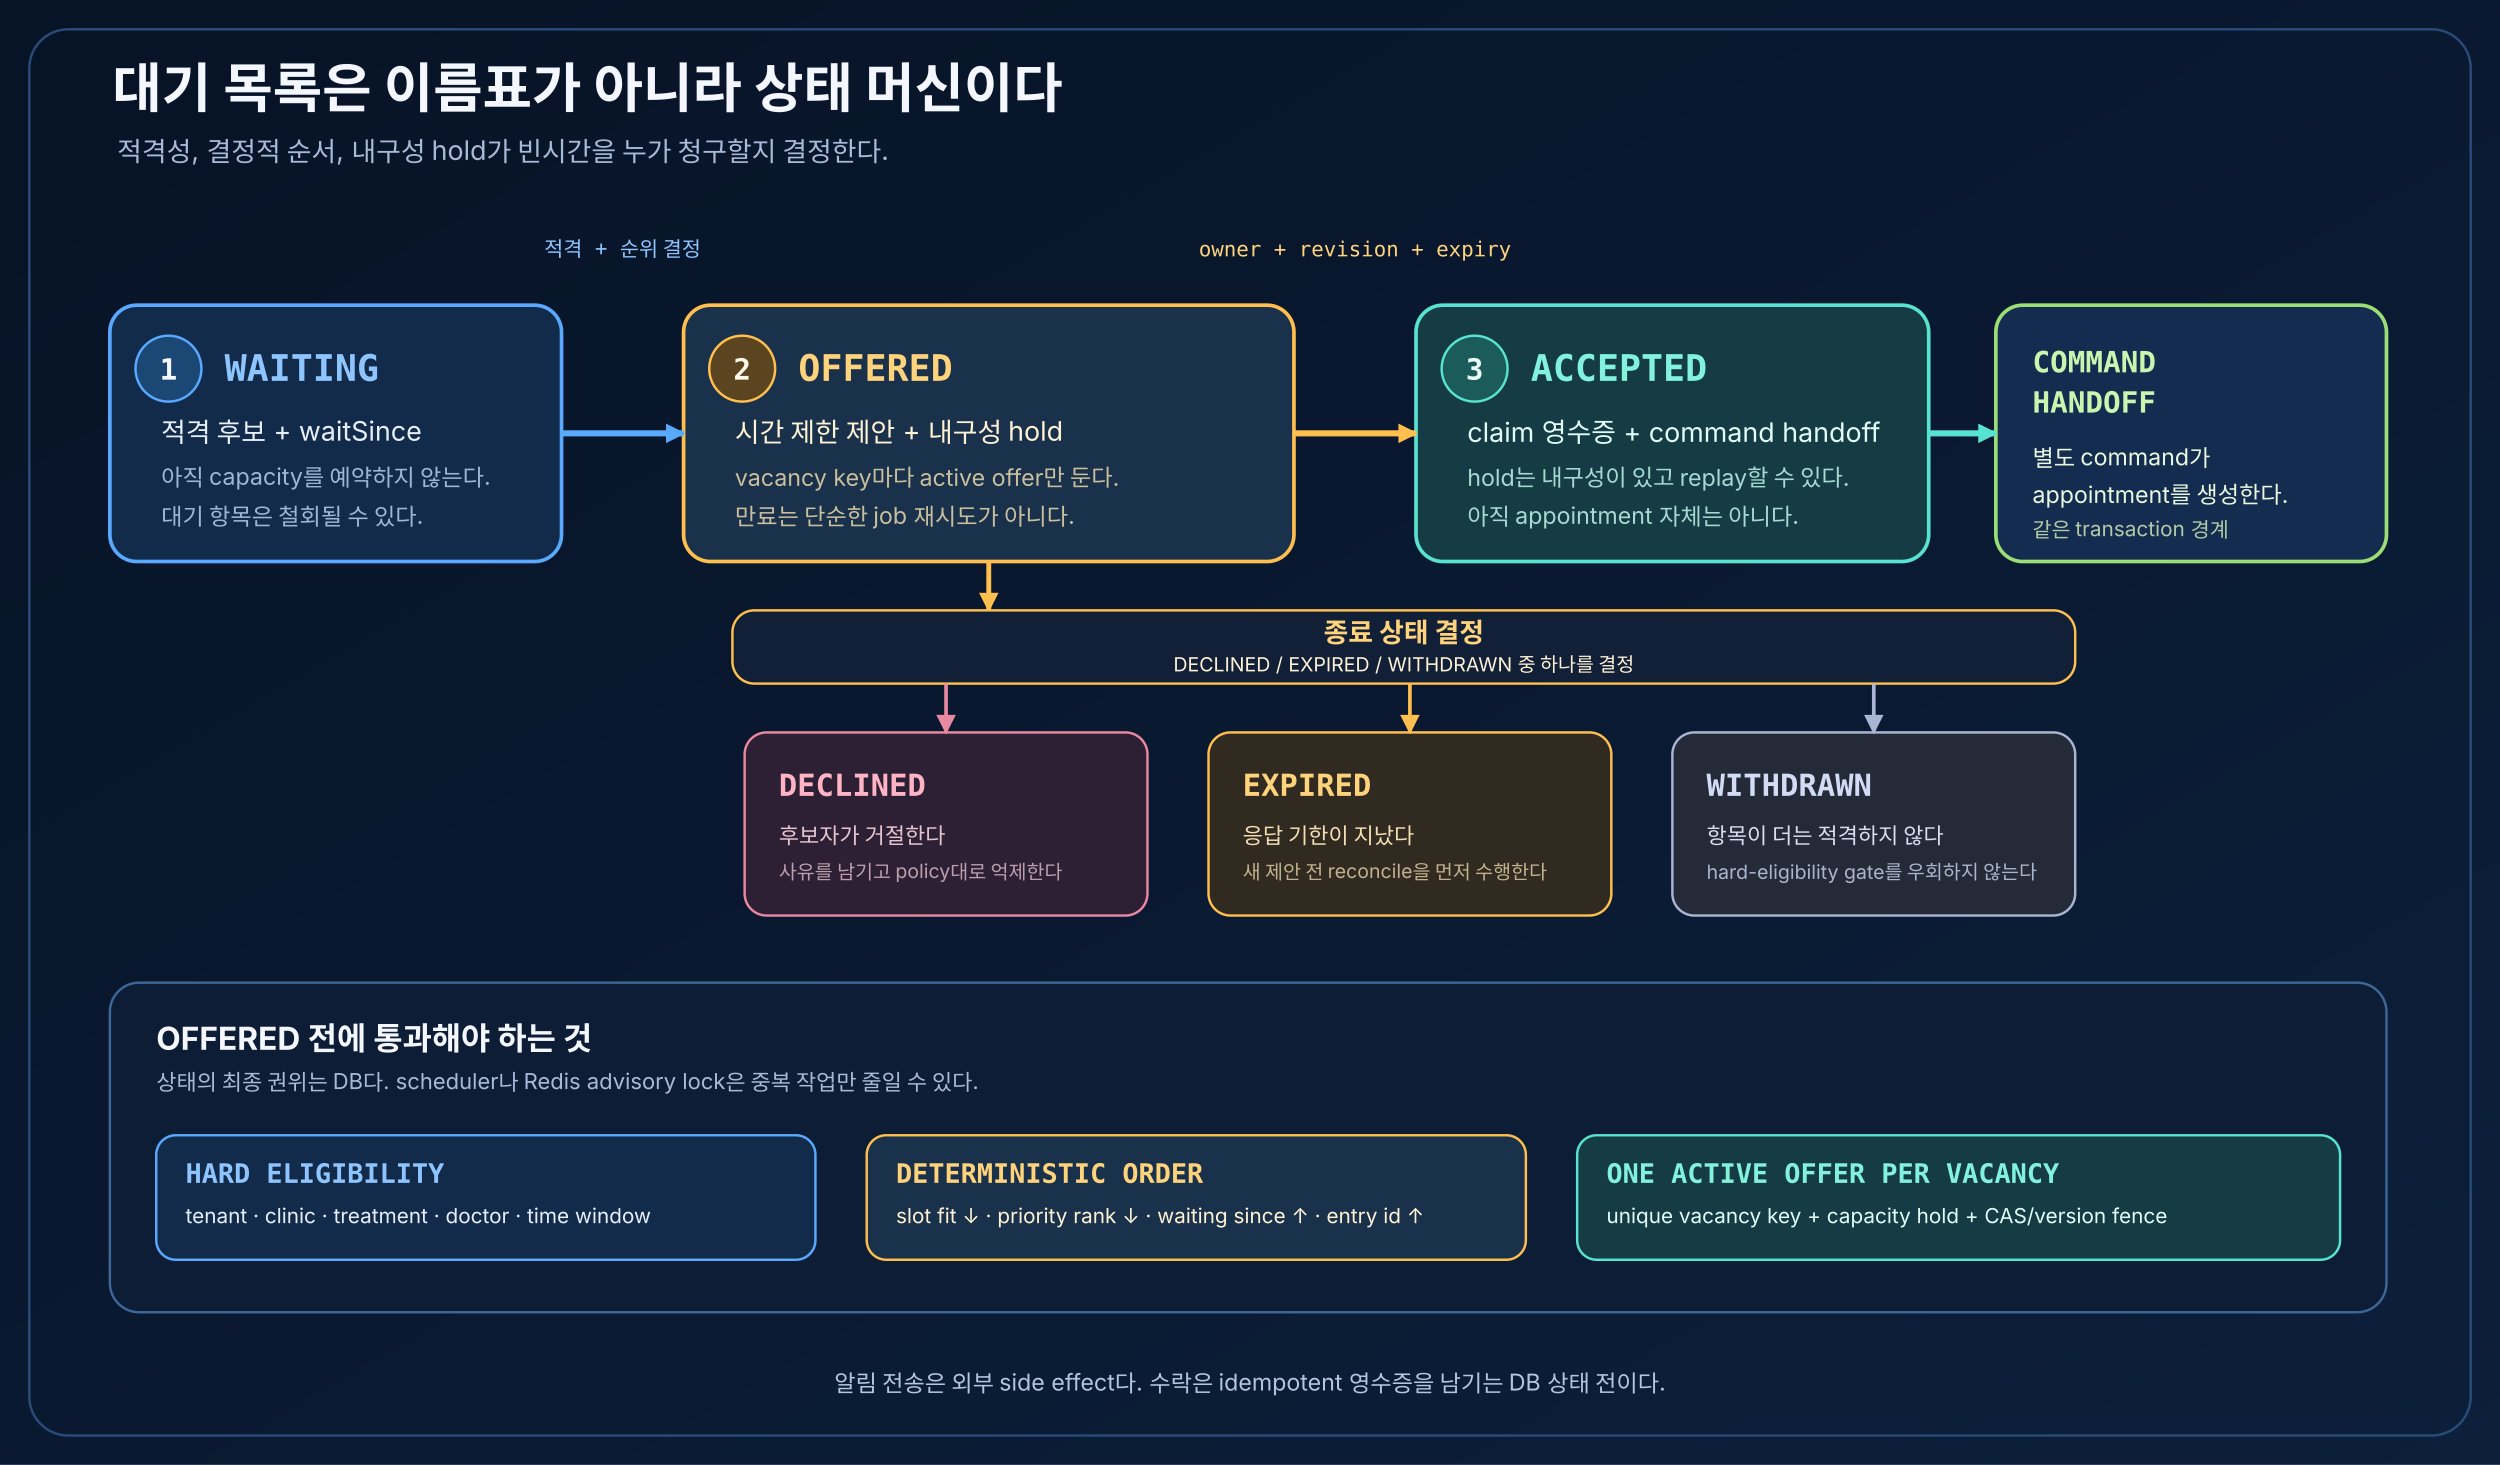
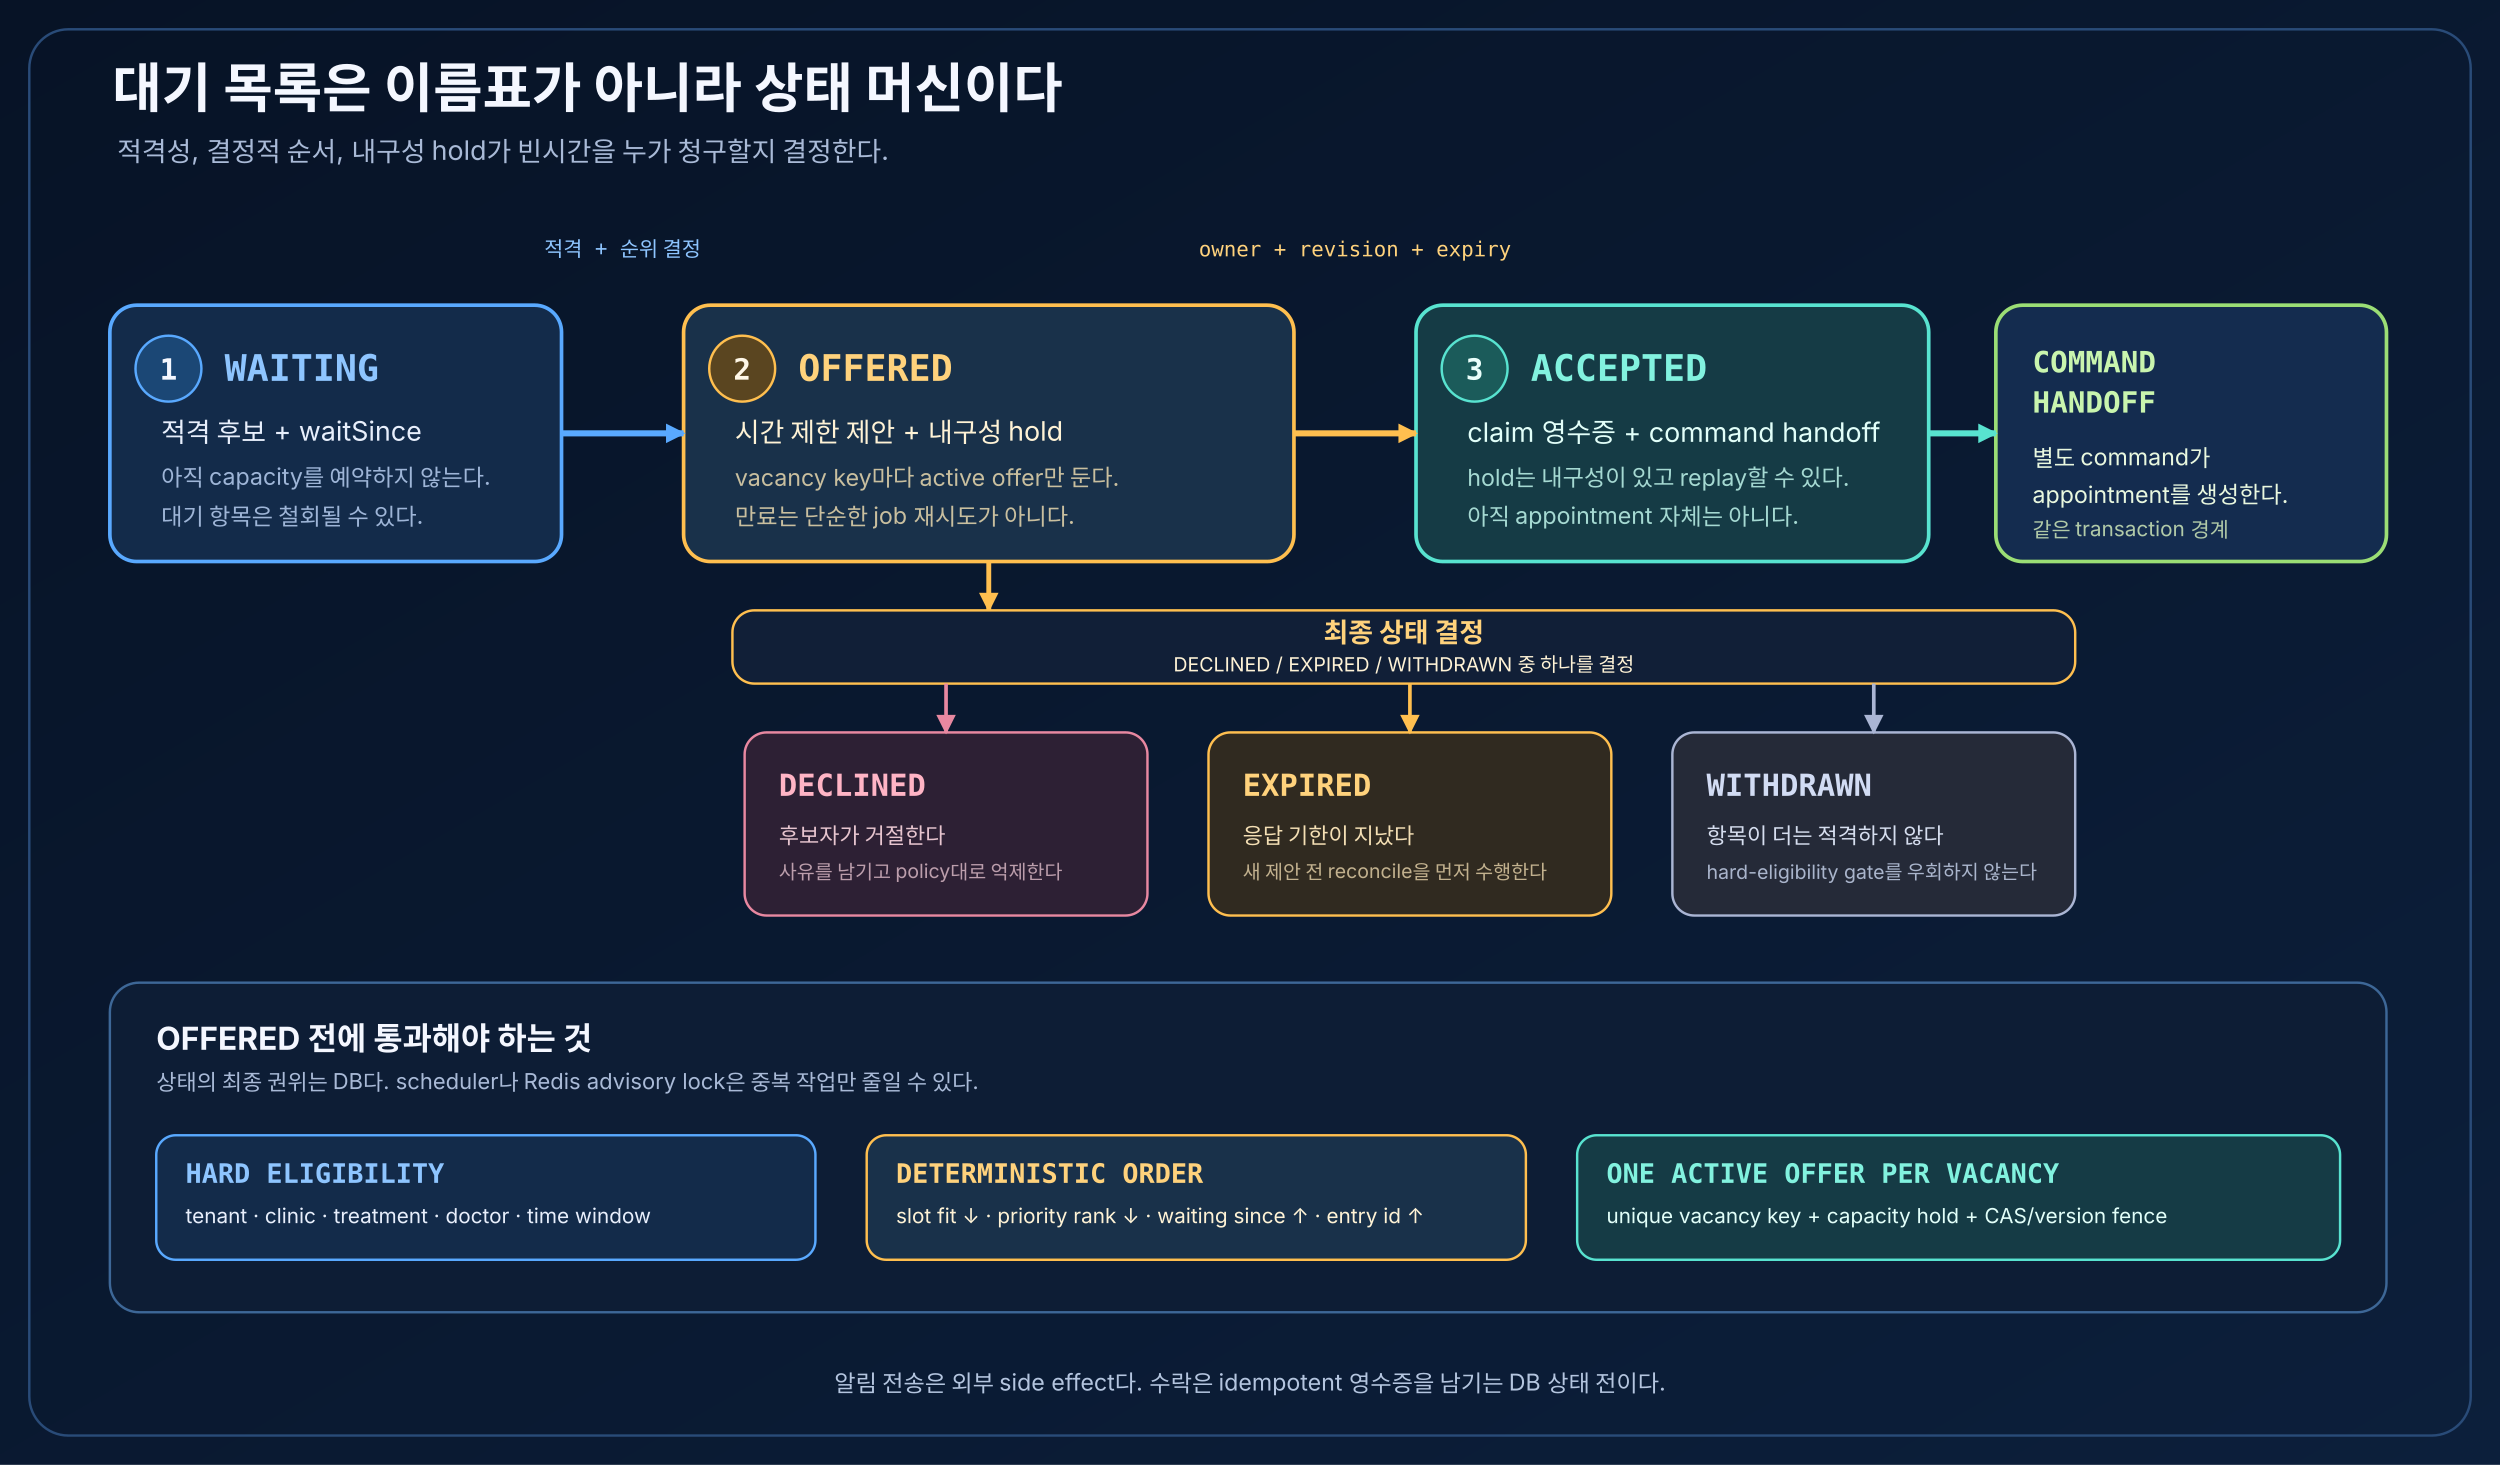
<svg xmlns="http://www.w3.org/2000/svg" width="2048" height="1200" viewBox="0 0 2048 1200" role="img" aria-labelledby="title desc">
  <defs>
    <style>
      text { font-family: "goorm Sans", "Apple SD Gothic Neo", "Noto Sans KR", sans-serif !important; }
      text.num, text.label { font-family: "goorm Sans Code", "goorm Sans", "Apple SD Gothic Neo", "Noto Sans KR", sans-serif !important; }
    </style>
    <linearGradient id="bg" x1="0" y1="0" x2="1" y2="1">
      <stop offset="0" stop-color="#071326" />
      <stop offset="1" stop-color="#0c1f3b" />
    </linearGradient>
    <marker id="arrow-blue" markerWidth="16" markerHeight="16" markerUnits="userSpaceOnUse" viewBox="0 0 10 10" refX="9" refY="5" orient="auto" data-role="sequence" data-size="16x16" data-tip-direction="positive-x">
      <path d="M 0 0 L 10 5 L 0 10 Z" fill="#59a9ff" stroke="none" stroke-dasharray="none" data-arrowhead="true" data-solid-head="true" />
    </marker>
    <marker id="arrow-teal" markerWidth="16" markerHeight="16" markerUnits="userSpaceOnUse" viewBox="0 0 10 10" refX="9" refY="5" orient="auto" data-role="sequence" data-size="16x16" data-tip-direction="positive-x">
      <path d="M 0 0 L 10 5 L 0 10 Z" fill="#58e3d0" stroke="none" stroke-dasharray="none" data-arrowhead="true" data-solid-head="true" />
    </marker>
    <marker id="arrow-amber" markerWidth="16" markerHeight="16" markerUnits="userSpaceOnUse" viewBox="0 0 10 10" refX="9" refY="5" orient="auto" data-role="sequence" data-size="16x16" data-tip-direction="positive-x">
      <path d="M 0 0 L 10 5 L 0 10 Z" fill="#ffbf4f" stroke="none" stroke-dasharray="none" data-arrowhead="true" data-solid-head="true" />
    </marker>
    <marker id="arrow-red" markerWidth="16" markerHeight="16" markerUnits="userSpaceOnUse" viewBox="0 0 10 10" refX="9" refY="5" orient="auto" data-role="sequence" data-size="16x16" data-tip-direction="positive-x">
      <path d="M 0 0 L 10 5 L 0 10 Z" fill="#e888a1" stroke="none" stroke-dasharray="none" data-arrowhead="true" data-solid-head="true" />
    </marker>
    <marker id="arrow-slate" markerWidth="16" markerHeight="16" markerUnits="userSpaceOnUse" viewBox="0 0 10 10" refX="9" refY="5" orient="auto" data-role="sequence" data-size="16x16" data-tip-direction="positive-x">
      <path d="M 0 0 L 10 5 L 0 10 Z" fill="#aab5d4" stroke="none" stroke-dasharray="none" data-arrowhead="true" data-solid-head="true" />
    </marker>
  </defs>
  <rect id="canvas" width="2048" height="1200" fill="url(#bg)" />
  <rect id="frame" x="24" y="24" width="2000" height="1152" rx="32" fill="none" stroke="#294b78" stroke-width="2" />
  <text id="diagram-title" x="92" y="88" fill="#f4f7ff" font-family="Inter, Pretendard, Arial, sans-serif" font-size="44" font-weight="700">대기 목록은 이름표가 아니라 상태 머신이다</text>
  <text id="diagram-subtitle" x="96" y="132" fill="#a9bad7" font-family="Inter, Pretendard, Arial, sans-serif" font-size="22">적격성, 결정적 순서, 내구성 hold가 빈시간을 누가 청구할지 결정한다.</text>
  <g id="waiting" transform="translate(90 250)">
    <rect width="370" height="210" rx="22" fill="#132b4a" stroke="#59a9ff" stroke-width="3" />
    <circle cx="48" cy="52" r="27" fill="#1b4775" stroke="#59a9ff" stroke-width="2" />
    <text x="48" y="61" text-anchor="middle" fill="#f4f7ff" font-family="ui-monospace, SFMono-Regular, Menlo, monospace" font-size="24" font-weight="700">1</text>
    <text x="94" y="62" fill="#8ec5ff" font-family="ui-monospace, SFMono-Regular, Menlo, monospace" font-size="30" font-weight="700">WAITING</text>
    <text x="42" y="112" fill="#e8effc" font-family="Inter, Pretendard, Arial, sans-serif" font-size="22">적격 후보 + waitSince</text>
    <text x="42" y="148" fill="#9eb5d7" font-family="Inter, Pretendard, Arial, sans-serif" font-size="19">아직 capacity를 예약하지 않는다.</text>
    <text x="42" y="180" fill="#9eb5d7" font-family="Inter, Pretendard, Arial, sans-serif" font-size="19">대기 항목은 철회될 수 있다.</text>
  </g>
  <g id="offered" transform="translate(560 250)">
    <rect width="500" height="210" rx="22" fill="#19314a" stroke="#ffbf4f" stroke-width="3" />
    <circle cx="48" cy="52" r="27" fill="#5a4520" stroke="#ffbf4f" stroke-width="2" />
    <text x="48" y="61" text-anchor="middle" fill="#fff7e7" font-family="ui-monospace, SFMono-Regular, Menlo, monospace" font-size="24" font-weight="700">2</text>
    <text x="94" y="62" fill="#ffd27c" font-family="ui-monospace, SFMono-Regular, Menlo, monospace" font-size="30" font-weight="700">OFFERED</text>
    <text x="42" y="112" fill="#fff3d6" font-family="Inter, Pretendard, Arial, sans-serif" font-size="22">시간 제한 제안 + 내구성 hold</text>
    <text x="42" y="148" fill="#c9bf9f" font-family="Inter, Pretendard, Arial, sans-serif" font-size="19">vacancy key마다 active offer만 둔다.</text>
    <text x="42" y="180" fill="#c9bf9f" font-family="Inter, Pretendard, Arial, sans-serif" font-size="19">만료는 단순한 job 재시도가 아니다.</text>
  </g>
  <g id="accepted" transform="translate(1160 250)">
    <rect width="420" height="210" rx="22" fill="#153b45" stroke="#58e3d0" stroke-width="3" />
    <circle cx="48" cy="52" r="27" fill="#1b5b5a" stroke="#58e3d0" stroke-width="2" />
    <text x="48" y="61" text-anchor="middle" fill="#eafffb" font-family="ui-monospace, SFMono-Regular, Menlo, monospace" font-size="24" font-weight="700">3</text>
    <text x="94" y="62" fill="#82f2df" font-family="ui-monospace, SFMono-Regular, Menlo, monospace" font-size="30" font-weight="700">ACCEPTED</text>
    <text x="42" y="112" fill="#e2fff9" font-family="Inter, Pretendard, Arial, sans-serif" font-size="22">claim 영수증 + command handoff</text>
    <text x="42" y="148" fill="#a5d9d2" font-family="Inter, Pretendard, Arial, sans-serif" font-size="19">hold는 내구성이 있고 replay할 수 있다.</text>
    <text x="42" y="180" fill="#a5d9d2" font-family="Inter, Pretendard, Arial, sans-serif" font-size="19">아직 appointment 자체는 아니다.</text>
  </g>
  <g id="command_handoff" transform="translate(1635 250)">
    <rect width="320" height="210" rx="22" fill="#142c4f" stroke="#9bde75" stroke-width="3" />
    <text x="30" y="55" fill="#c9f5ae" font-family="ui-monospace, SFMono-Regular, Menlo, monospace" font-size="24" font-weight="700">COMMAND</text>
    <text x="30" y="88" fill="#c9f5ae" font-family="ui-monospace, SFMono-Regular, Menlo, monospace" font-size="24" font-weight="700">HANDOFF</text>
    <text x="30" y="132" fill="#e9f8df" font-family="Inter, Pretendard, Arial, sans-serif" font-size="19">별도 command가</text>
    <text x="30" y="162" fill="#e9f8df" font-family="Inter, Pretendard, Arial, sans-serif" font-size="19">appointment를 생성한다.</text>
    <text x="30" y="190" fill="#b1caa8" font-family="Inter, Pretendard, Arial, sans-serif" font-size="17">같은 transaction 경계</text>
  </g>
  <path id="waiting_to_offered" class="message state" data-from="waiting" data-to="offered" d="M 460 355 H 560" fill="none" stroke="#59a9ff" stroke-width="5" marker-end="url(#arrow-blue)" />
  <text data-label-for="waiting_to_offered" x="510" y="210" text-anchor="middle" fill="#8ec5ff" font-family="ui-monospace, SFMono-Regular, Menlo, monospace" font-size="17">적격 + 순위 결정</text>
  <path id="offered_to_accepted" class="message state" data-from="offered" data-to="accepted" d="M 1060 355 H 1160" fill="none" stroke="#ffbf4f" stroke-width="5" marker-end="url(#arrow-amber)" />
  <text data-label-for="offered_to_accepted" x="1110" y="210" text-anchor="middle" fill="#ffd27c" font-family="ui-monospace, SFMono-Regular, Menlo, monospace" font-size="17">owner + revision + expiry</text>
  <path id="accepted_to_command_handoff" class="message state" data-from="accepted" data-to="command_handoff" d="M 1580 355 H 1635" fill="none" stroke="#58e3d0" stroke-width="5" marker-end="url(#arrow-teal)" />
  <path id="offered_to_terminal_decision" class="message state" data-from="offered" data-to="terminal_outcome_decision" d="M 810 460 V 500" fill="none" stroke="#ffbf4f" stroke-width="4" marker-end="url(#arrow-amber)" />
  <g id="terminal_outcome_decision">
    <rect x="600" y="500" width="1100" height="60" rx="18" fill="#111f37" stroke="#ffbf4f" stroke-width="2" />
-     <text x="1150" y="526" text-anchor="middle" fill="#ffd27c" font-family="ui-monospace, SFMono-Regular, Menlo, monospace" font-size="22" font-weight="700">종료 상태 결정</text>
+     <text x="1150" y="526" text-anchor="middle" fill="#ffd27c" font-family="ui-monospace, SFMono-Regular, Menlo, monospace" font-size="22" font-weight="700">최종 상태 결정</text>
    <text x="1150" y="550" text-anchor="middle" fill="#fff3d6" font-family="Inter, Pretendard, Arial, sans-serif" font-size="16">DECLINED / EXPIRED / WITHDRAWN 중 하나를 결정</text>
  </g>
  <g id="declined" transform="translate(610 600)">
    <rect width="330" height="150" rx="18" fill="#2d2034" stroke="#e888a1" stroke-width="2" />
    <text x="28" y="52" fill="#ffb4c5" font-family="ui-monospace, SFMono-Regular, Menlo, monospace" font-size="25" font-weight="700">DECLINED</text>
    <text x="28" y="91" fill="#e7c5cf" font-family="Inter, Pretendard, Arial, sans-serif" font-size="18">후보자가 거절한다</text>
    <text x="28" y="120" fill="#bc9eac" font-family="Inter, Pretendard, Arial, sans-serif" font-size="16">사유를 남기고 policy대로 억제한다</text>
  </g>
  <g id="expired" transform="translate(990 600)">
    <rect width="330" height="150" rx="18" fill="#302a20" stroke="#ffbf4f" stroke-width="2" />
    <text x="28" y="52" fill="#ffd27c" font-family="ui-monospace, SFMono-Regular, Menlo, monospace" font-size="25" font-weight="700">EXPIRED</text>
    <text x="28" y="91" fill="#f4dfb4" font-family="Inter, Pretendard, Arial, sans-serif" font-size="18">응답 기한이 지났다</text>
    <text x="28" y="120" fill="#c2b18e" font-family="Inter, Pretendard, Arial, sans-serif" font-size="16">새 제안 전 reconcile을 먼저 수행한다</text>
  </g>
  <g id="withdrawn" transform="translate(1370 600)">
    <rect width="330" height="150" rx="18" fill="#252a38" stroke="#aab5d4" stroke-width="2" />
    <text x="28" y="52" fill="#d2dcf4" font-family="ui-monospace, SFMono-Regular, Menlo, monospace" font-size="25" font-weight="700">WITHDRAWN</text>
    <text x="28" y="91" fill="#d6deef" font-family="Inter, Pretendard, Arial, sans-serif" font-size="18">항목이 더는 적격하지 않다</text>
    <text x="28" y="120" fill="#aab5cc" font-family="Inter, Pretendard, Arial, sans-serif" font-size="16">hard-eligibility gate를 우회하지 않는다</text>
  </g>
  <path id="terminal_decision_to_declined" class="message state" data-from="terminal_outcome_decision" data-to="declined" d="M 775 560 V 600" fill="none" stroke="#e888a1" stroke-width="3" marker-end="url(#arrow-red)" />
  <path id="terminal_decision_to_expired" class="message state" data-from="terminal_outcome_decision" data-to="expired" d="M 1155 560 V 600" fill="none" stroke="#ffbf4f" stroke-width="3" marker-end="url(#arrow-amber)" />
  <path id="terminal_decision_to_withdrawn" class="message state" data-from="terminal_outcome_decision" data-to="withdrawn" d="M 1535 560 V 600" fill="none" stroke="#aab5d4" stroke-width="3" marker-end="url(#arrow-slate)" />
  <g id="recovery_policy" transform="translate(90 805)">
    <rect width="1865" height="270" rx="24" fill="#0d1d35" stroke="#3d6797" stroke-width="2" />
    <text x="38" y="55" fill="#f4f7ff" font-family="Inter, Pretendard, Arial, sans-serif" font-size="26" font-weight="700">OFFERED 전에 통과해야 하는 것</text>
    <text x="38" y="88" fill="#a9bad7" font-family="Inter, Pretendard, Arial, sans-serif" font-size="18">상태의 최종 권위는 DB다. scheduler나 Redis advisory lock은 중복 작업만 줄일 수 있다.</text>
    <rect x="38" y="125" width="540" height="102" rx="16" fill="#132b4a" stroke="#59a9ff" stroke-width="2" />
    <text x="62" y="164" fill="#8ec5ff" font-family="ui-monospace, SFMono-Regular, Menlo, monospace" font-size="22" font-weight="700">HARD ELIGIBILITY</text>
    <text x="62" y="197" fill="#e8effc" font-family="Inter, Pretendard, Arial, sans-serif" font-size="17">tenant · clinic · treatment · doctor · time window</text>
    <rect x="620" y="125" width="540" height="102" rx="16" fill="#19314a" stroke="#ffbf4f" stroke-width="2" />
    <text x="644" y="164" fill="#ffd27c" font-family="ui-monospace, SFMono-Regular, Menlo, monospace" font-size="22" font-weight="700">DETERMINISTIC ORDER</text>
    <text x="644" y="197" fill="#fff3d6" font-family="Inter, Pretendard, Arial, sans-serif" font-size="17">slot fit ↓ · priority rank ↓ · waiting since ↑ · entry id ↑</text>
    <rect x="1202" y="125" width="625" height="102" rx="16" fill="#153b45" stroke="#58e3d0" stroke-width="2" />
    <text x="1226" y="164" fill="#82f2df" font-family="ui-monospace, SFMono-Regular, Menlo, monospace" font-size="22" font-weight="700">ONE ACTIVE OFFER PER VACANCY</text>
    <text x="1226" y="197" fill="#e2fff9" font-family="Inter, Pretendard, Arial, sans-serif" font-size="17">unique vacancy key + capacity hold + CAS/version fence</text>
  </g>
  <text id="bottom-note" x="1024" y="1140" text-anchor="middle" fill="#b4c5df" font-family="Inter, Pretendard, Arial, sans-serif" font-size="19">알림 전송은 외부 side effect다. 수락은 idempotent 영수증을 남기는 DB 상태 전이다.</text>
</svg>
